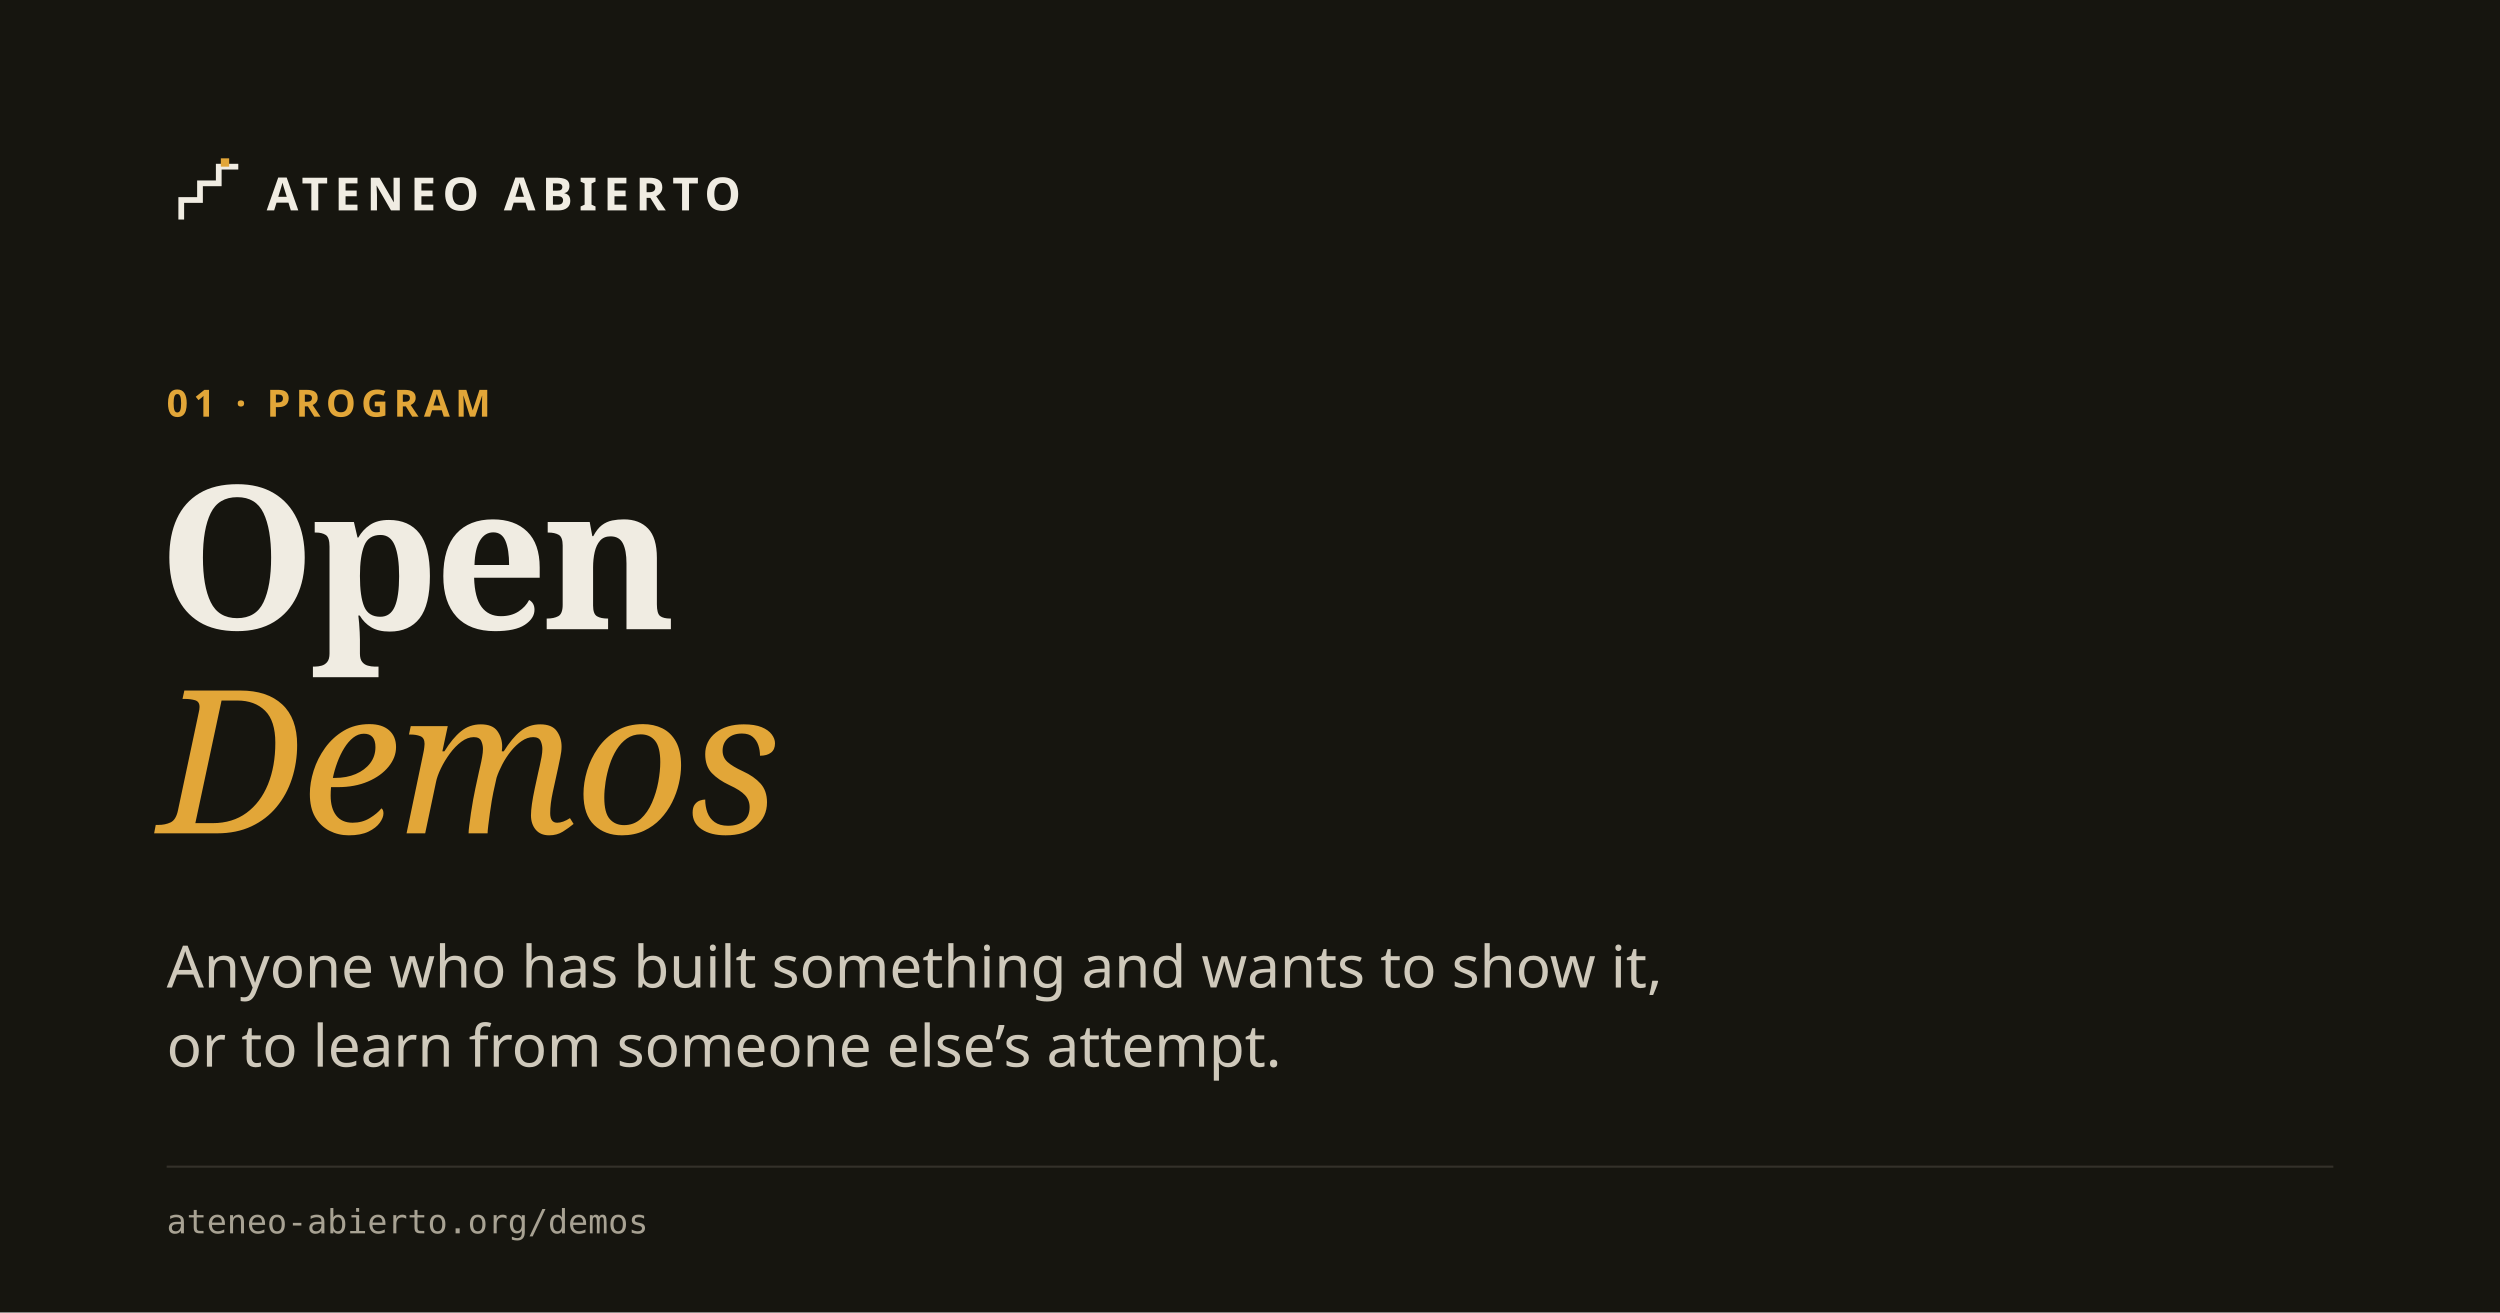
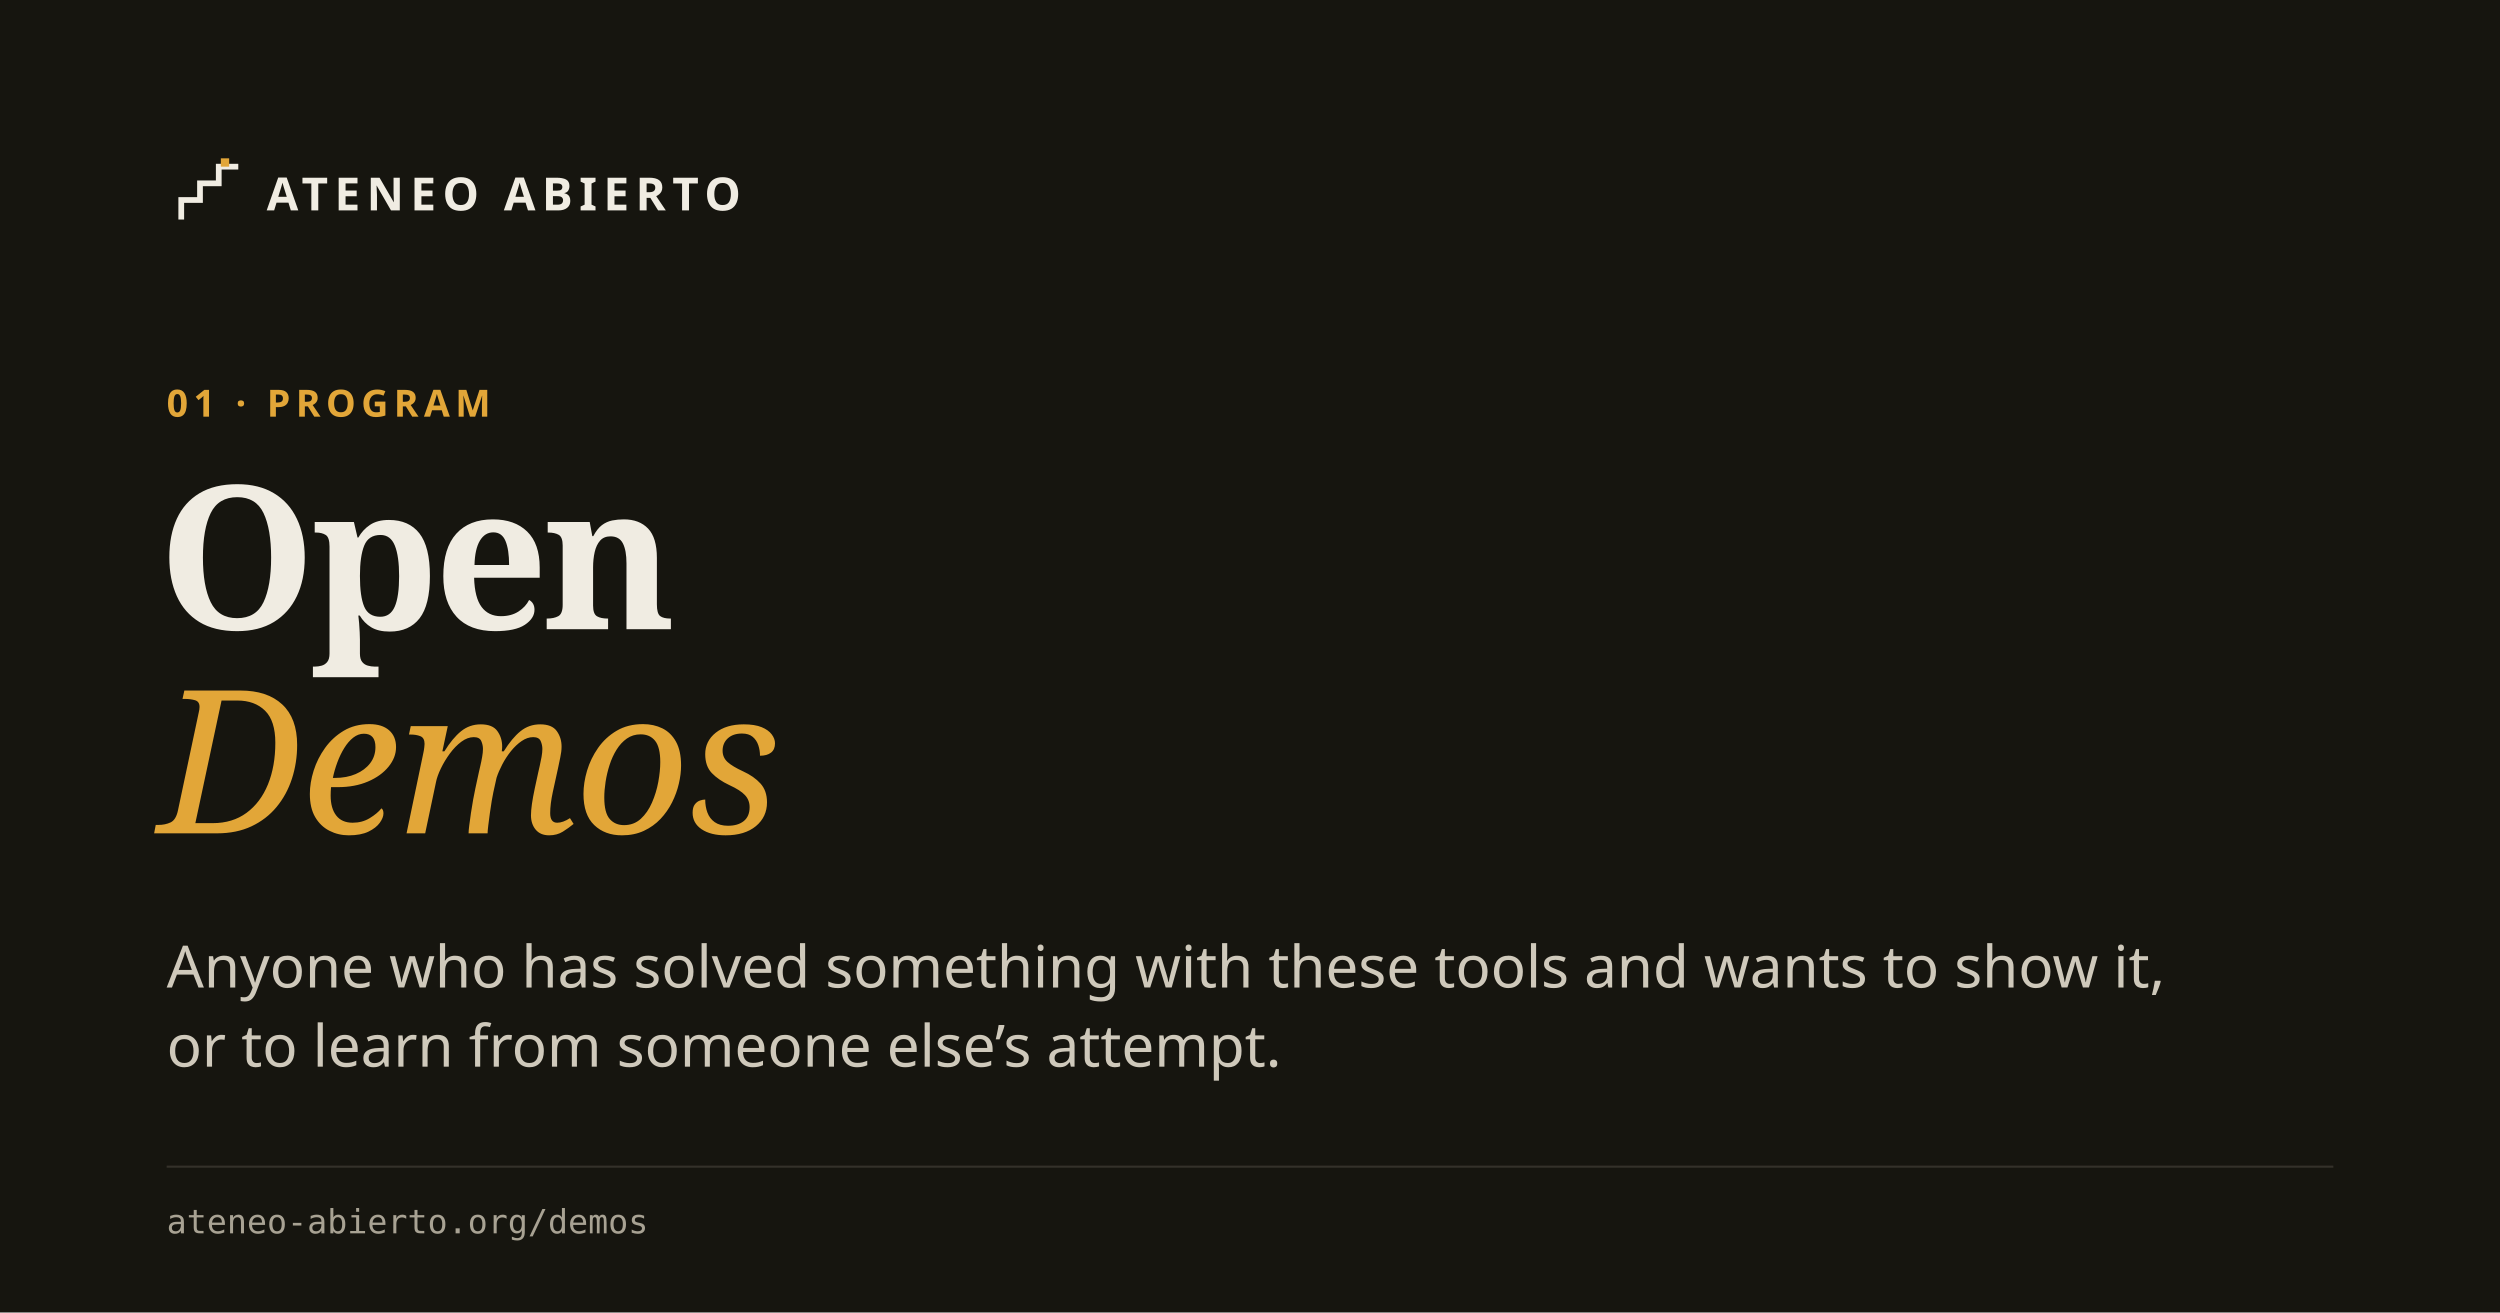
<svg xmlns="http://www.w3.org/2000/svg" width="1200" height="630" viewBox="0 0 1200 630" fill="none">
  <style>
    @font-face {
      font-family: "Figtree";
      font-style: normal;
      font-weight: 300 900;
      src: url("fonts/figtree-latin.woff2") format("woff2");
    }
    @font-face {
      font-family: "Fraunces";
      font-style: normal;
      font-weight: 400 700;
      src: url("fonts/fraunces-latin.woff2") format("woff2");
    }
    @font-face {
      font-family: "Fraunces";
      font-style: italic;
      font-weight: 400;
      src: url("fonts/fraunces-latin-italic.woff2") format("woff2");
    }
    .sans {
      font-family: "Figtree", "Avenir Next", "Segoe UI", ui-sans-serif, system-ui, sans-serif;
    }
    .serif {
      font-family: "Fraunces", "Iowan Old Style", Georgia, serif;
      font-weight: 560;
      font-variation-settings: "opsz" 144;
    }
    .serif-em {
      font-family: "Fraunces", "Iowan Old Style", Georgia, serif;
      font-style: italic;
      font-weight: 400;
      font-variation-settings: "opsz" 144;
    }
    .mono {
      font-family: ui-monospace, "SFMono-Regular", Menlo, Consolas, monospace;
    }
  </style>
  <rect width="1200" height="630" fill="#16150f" />
  <g transform="translate(80, 70) scale(0.5)">
    <path d="M14 68 L14 52 L32 52 L32 36 L50 36 L50 20 L66 20" stroke="#f0ece2" stroke-width="5.5" fill="none" stroke-linecap="square" stroke-linejoin="miter" />
    <rect x="52" y="12" width="8" height="8" fill="#e2a638" />
  </g>
  <text class="sans" x="128" y="101" font-size="22" font-weight="600" fill="#f0ece2" letter-spacing="3.1">ATENEO ABIERTO</text>
  <text class="sans" x="80" y="200" font-size="18" font-weight="600" fill="#e2a638" letter-spacing="2.6">01 · PROGRAM</text>
  <text class="serif" x="76" y="302" font-size="96" fill="#f0ece2" letter-spacing="-2.6">Open</text>
  <text class="serif-em" x="76" y="400" font-size="96" fill="#e2a638" letter-spacing="-1">Demos</text>
-   <text class="sans" x="80" y="474" font-size="28" fill="#cfc9bb">Anyone who has built something and wants to show it,</text>
+   <text class="sans" x="80" y="474" font-size="28" fill="#cfc9bb">Anyone who has solved something with these tools and wants to show it,</text>
  <text class="sans" x="80" y="512" font-size="28" fill="#cfc9bb">or to learn from someone else’s attempt.</text>
  <line x1="80" y1="560" x2="1120" y2="560" stroke="#34312a" stroke-width="1" />
  <text class="mono" x="80" y="592" font-size="16" fill="#a8a293">ateneo-abierto.org/demos</text>
</svg>
